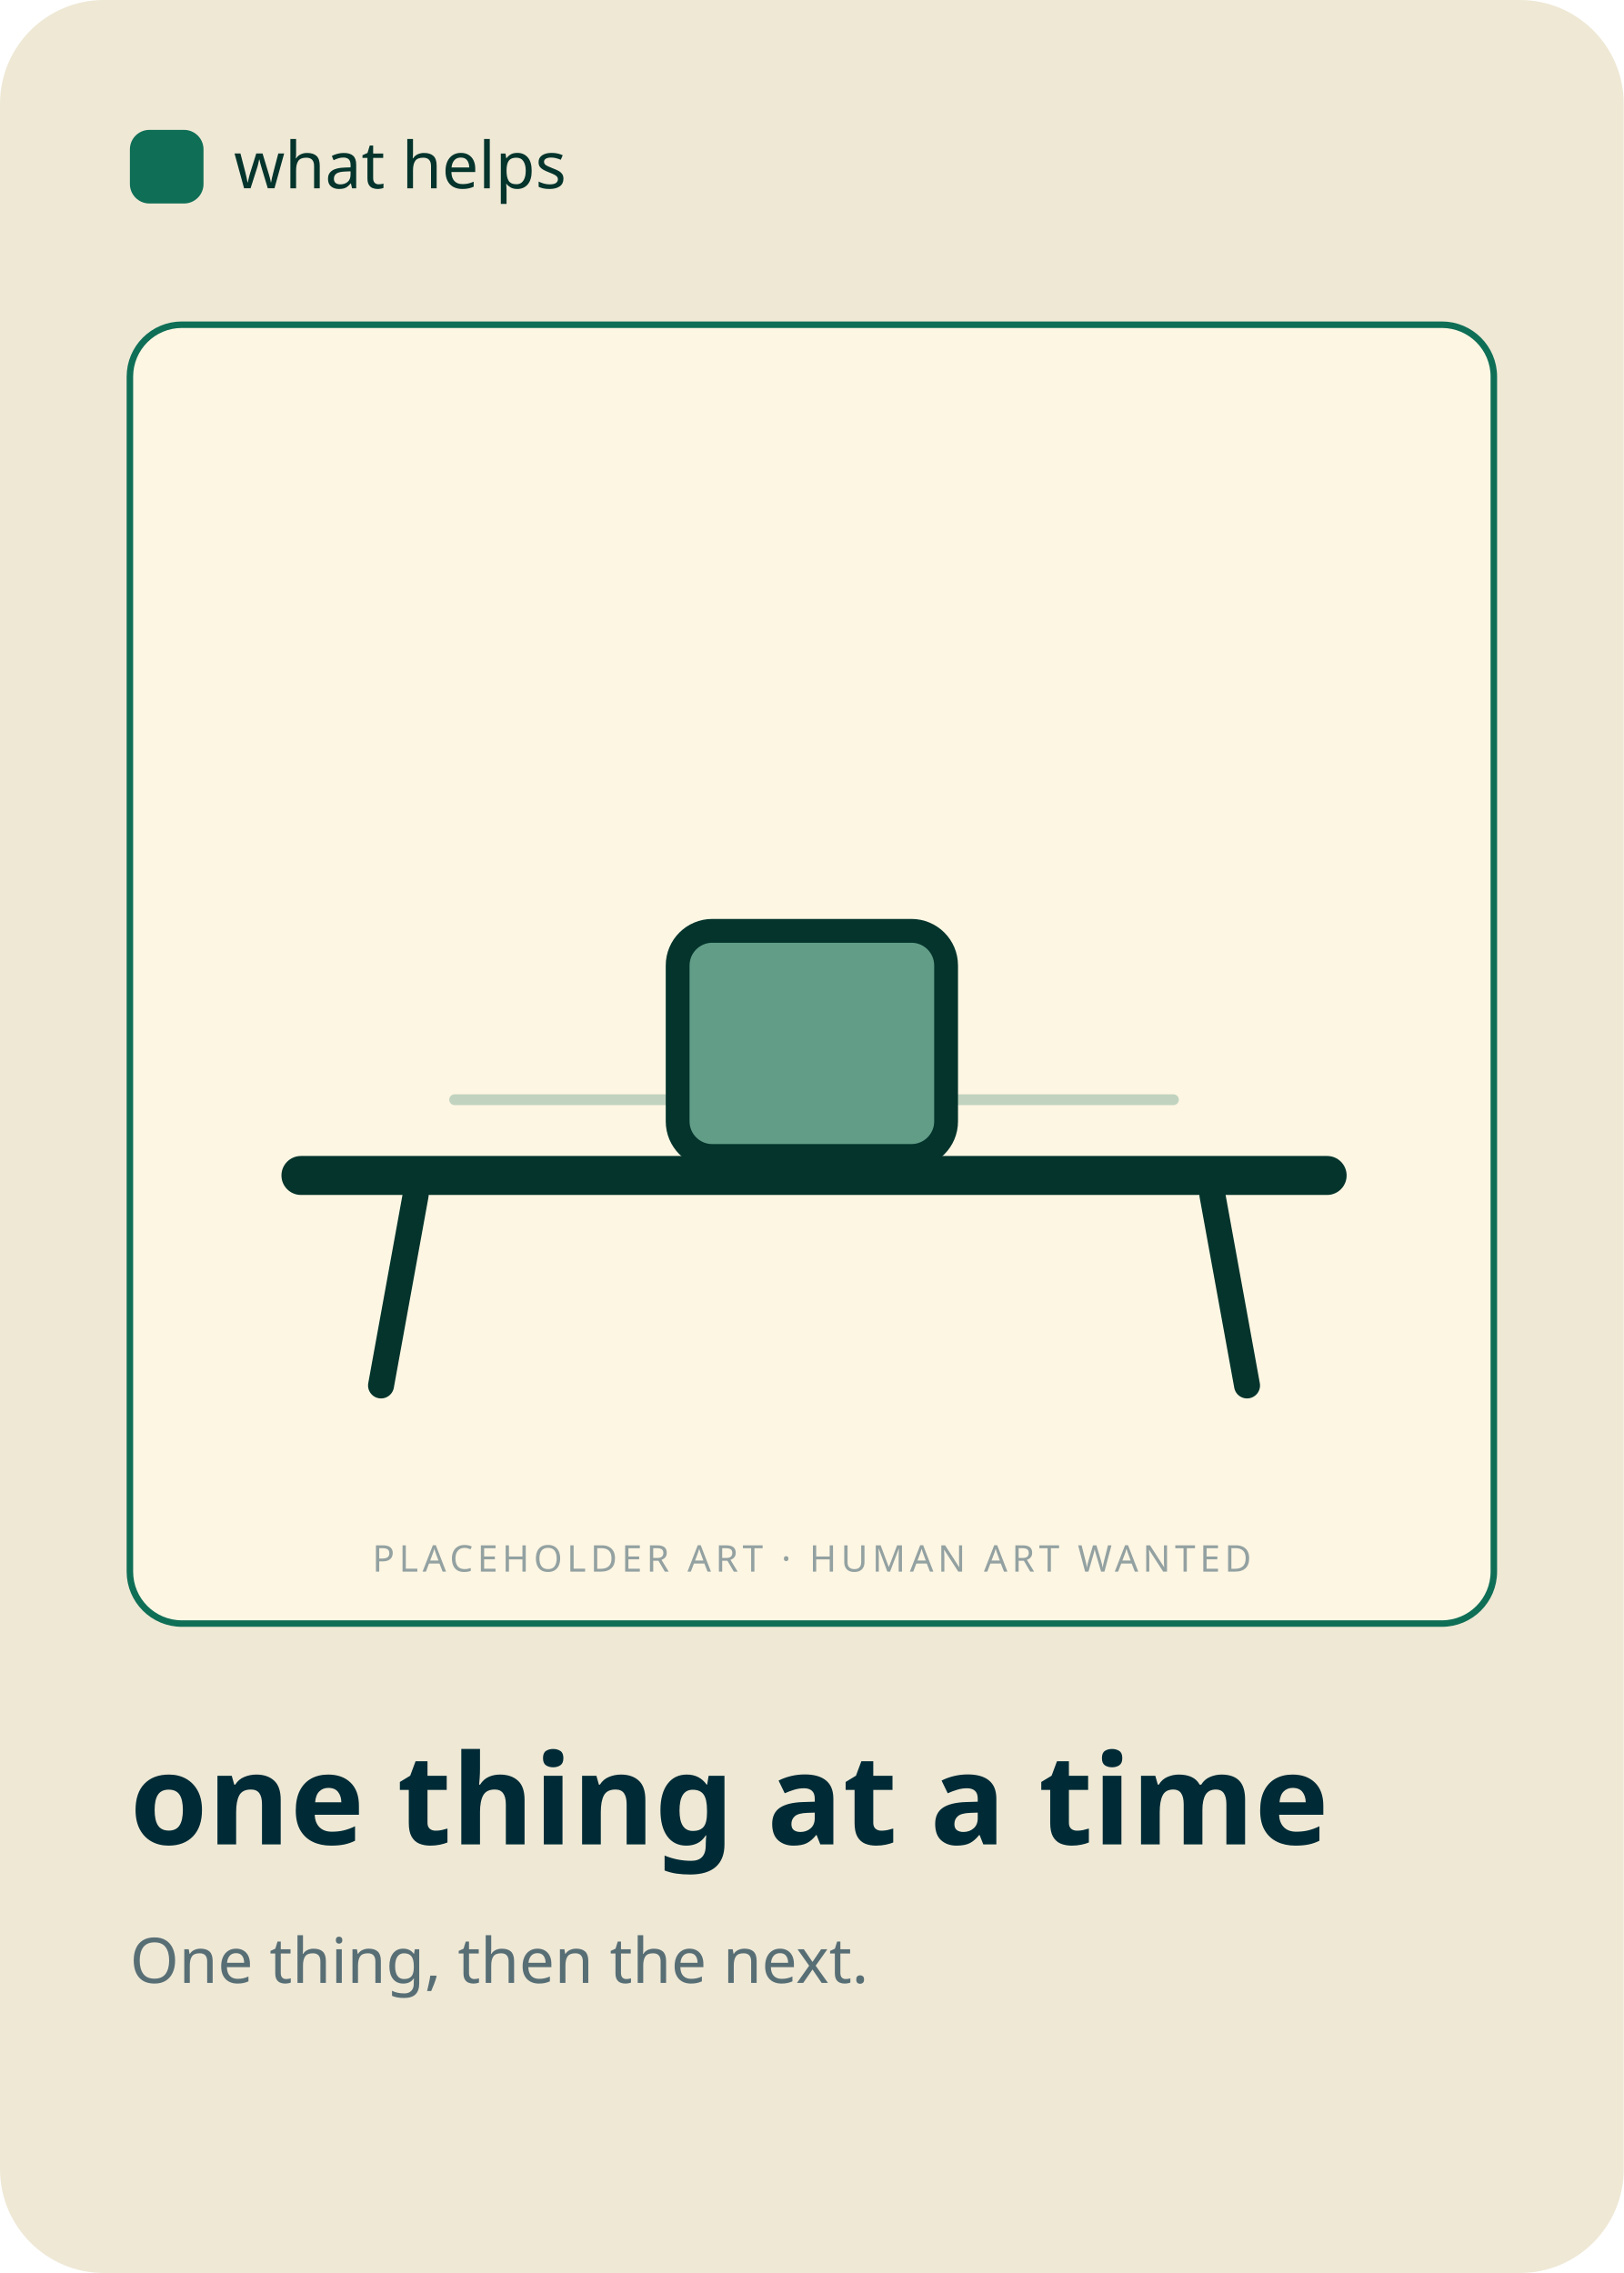
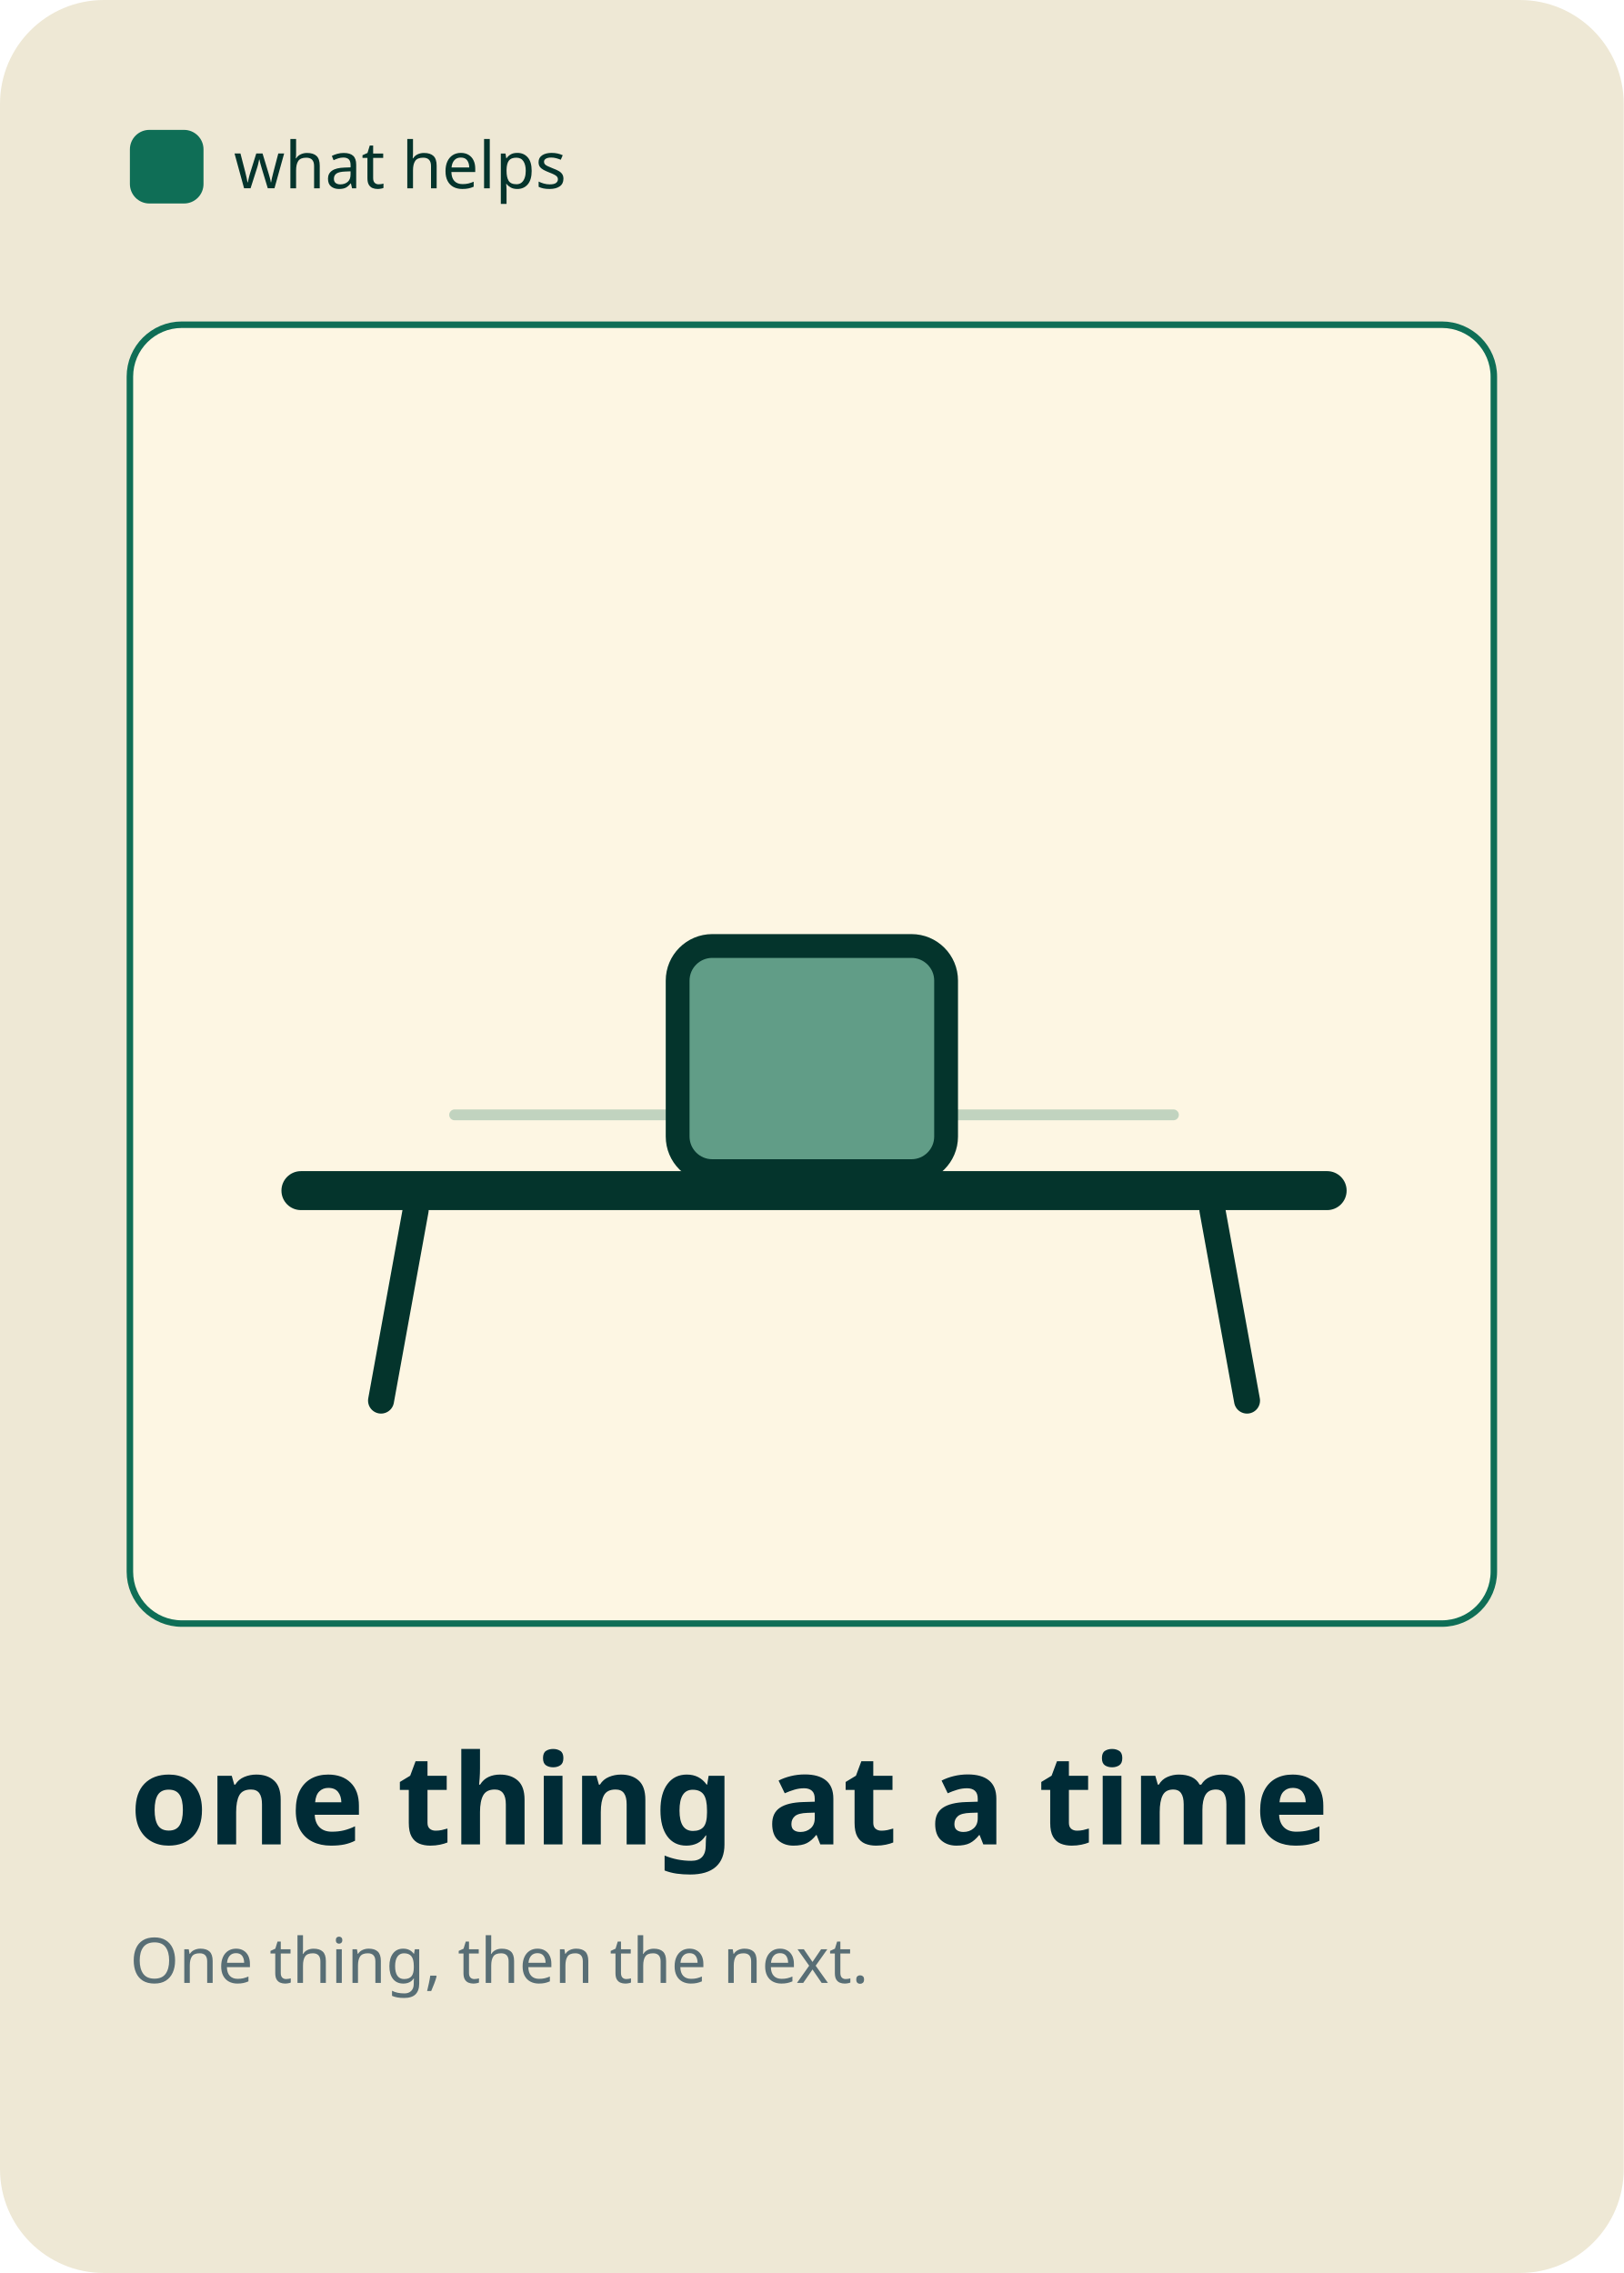
<svg xmlns="http://www.w3.org/2000/svg" viewBox="0 0 750 1050" width="750" height="1050">
  <defs>
    <clipPath id="art-window">
      <rect x="60" y="150" width="630" height="600" rx="24" />
    </clipPath>
  </defs>
  <rect x="0" y="0" width="750" height="1050" rx="48" fill="#eee8d5" />
  <rect x="60" y="60" width="34" height="34" rx="9" fill="#0F6E56" />
  <text x="108" y="87" font-family="'Atkinson Hyperlegible','Atkinson Hyperlegible Next',sans-serif" font-size="30" font-weight="500" fill="#04342C">what helps</text>
  <rect id="art" x="60" y="150" width="630" height="600" rx="24" fill="#fdf6e3" />
  <g id="art-illustration" clip-path="url(#art-window)">
-     <g transform="translate(60 178)">
+     <g transform="translate(60 185)">
      <g stroke-linecap="round" stroke-linejoin="round">
        <line x1="150.0" y1="330.0" x2="250.0" y2="330.0" stroke-opacity="0.25" fill="none" stroke="#0F6E56" stroke-width="5" />
        <line x1="382.0" y1="330.0" x2="482.0" y2="330.0" stroke-opacity="0.25" fill="none" stroke="#0F6E56" stroke-width="5" />
        <rect x="253.0" y="252.0" width="124.0" height="104.0" rx="16.0" fill="#0F6E56" fill-opacity="0.65" />
        <rect x="253.0" y="252.0" width="124.0" height="104.0" rx="16.0" fill="none" stroke="#04342C" stroke-width="11" />
        <rect x="70.0" y="356.0" width="492.0" height="18.0" rx="9.0" fill="#04342C" />
        <line x1="132.0" y1="374.0" x2="116.0" y2="462.0" fill="none" stroke="#04342C" stroke-width="12" />
        <line x1="500.0" y1="374.0" x2="516.0" y2="462.0" fill="none" stroke="#04342C" stroke-width="12" />
      </g>
    </g>
  </g>
  <rect x="60" y="150" width="630" height="600" rx="24" fill="none" stroke="#0F6E56" stroke-width="3" />
-   <text x="375" y="726" text-anchor="middle" font-family="'Atkinson Hyperlegible','Atkinson Hyperlegible Next',sans-serif" font-size="17" fill="#93a1a1" letter-spacing="2">PLACEHOLDER ART · HUMAN ART WANTED</text>
  <text x="60" y="852" font-family="'Atkinson Hyperlegible','Atkinson Hyperlegible Next',sans-serif" font-size="58" font-weight="700" fill="#002b36">one thing at a time</text>
  <text x="60" y="916" font-family="'Atkinson Hyperlegible','Atkinson Hyperlegible Next',sans-serif" font-size="29" fill="#586e75">One thing, then the next.</text>
</svg>
